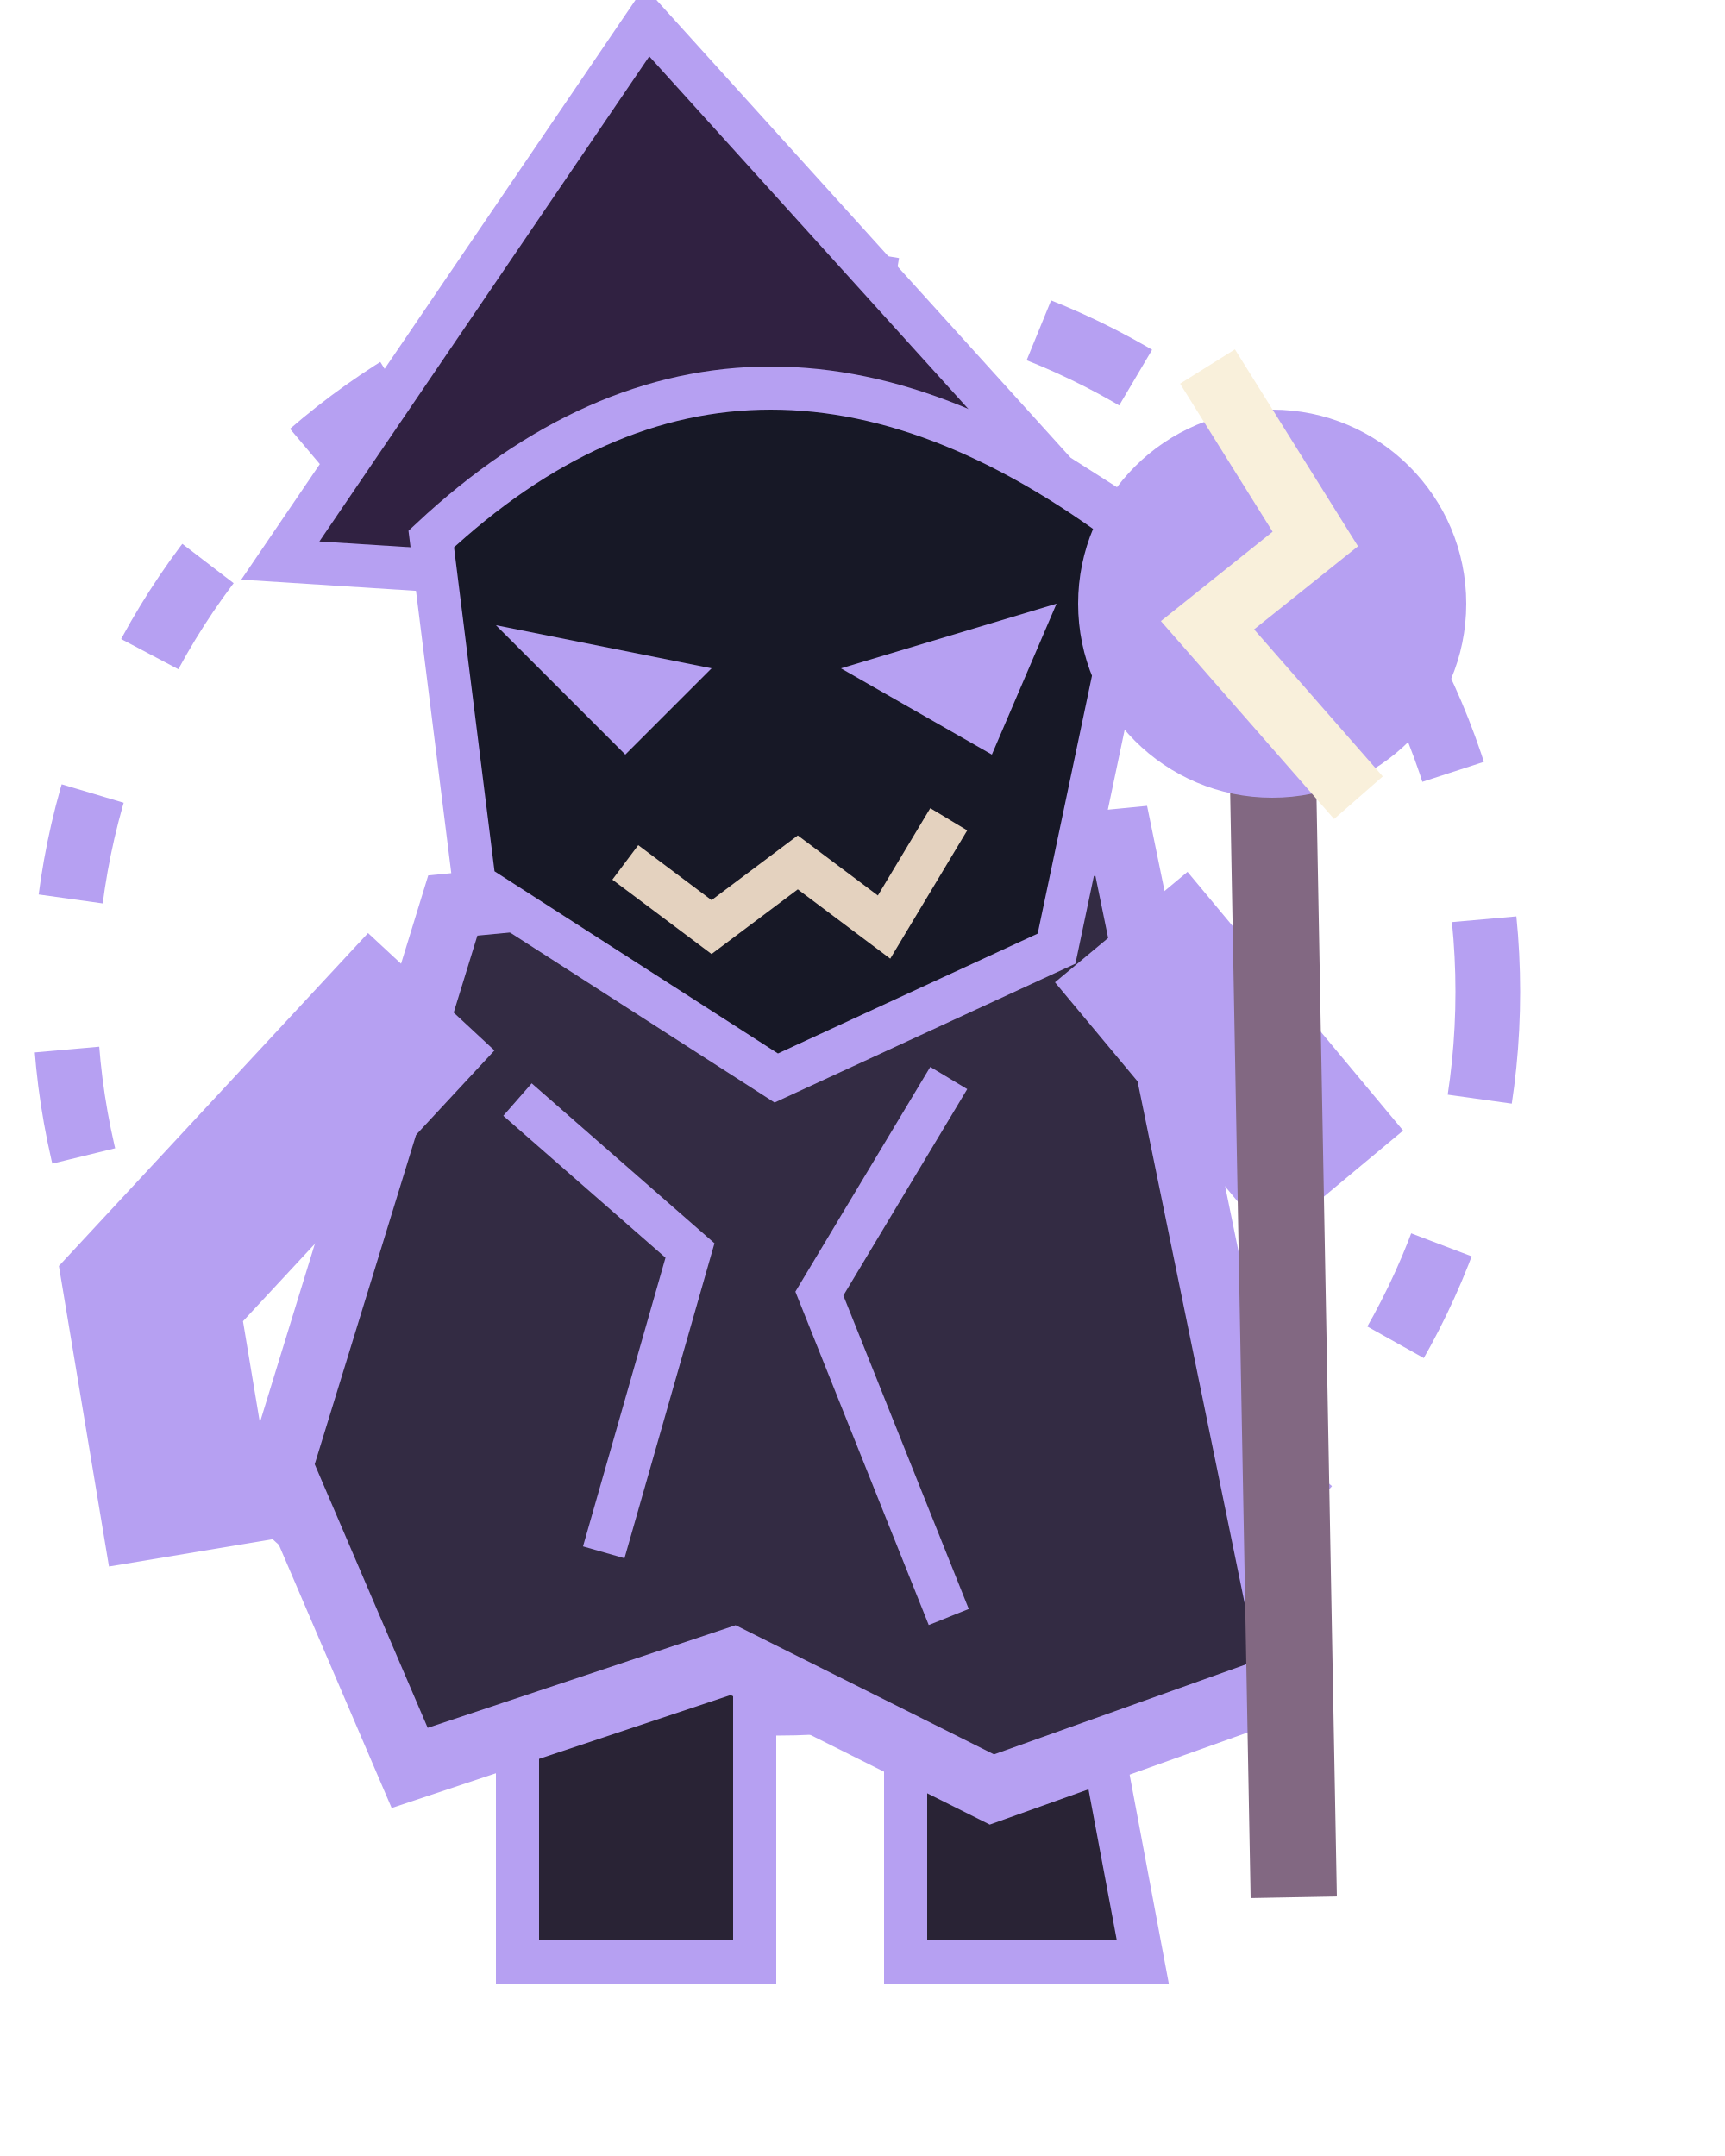
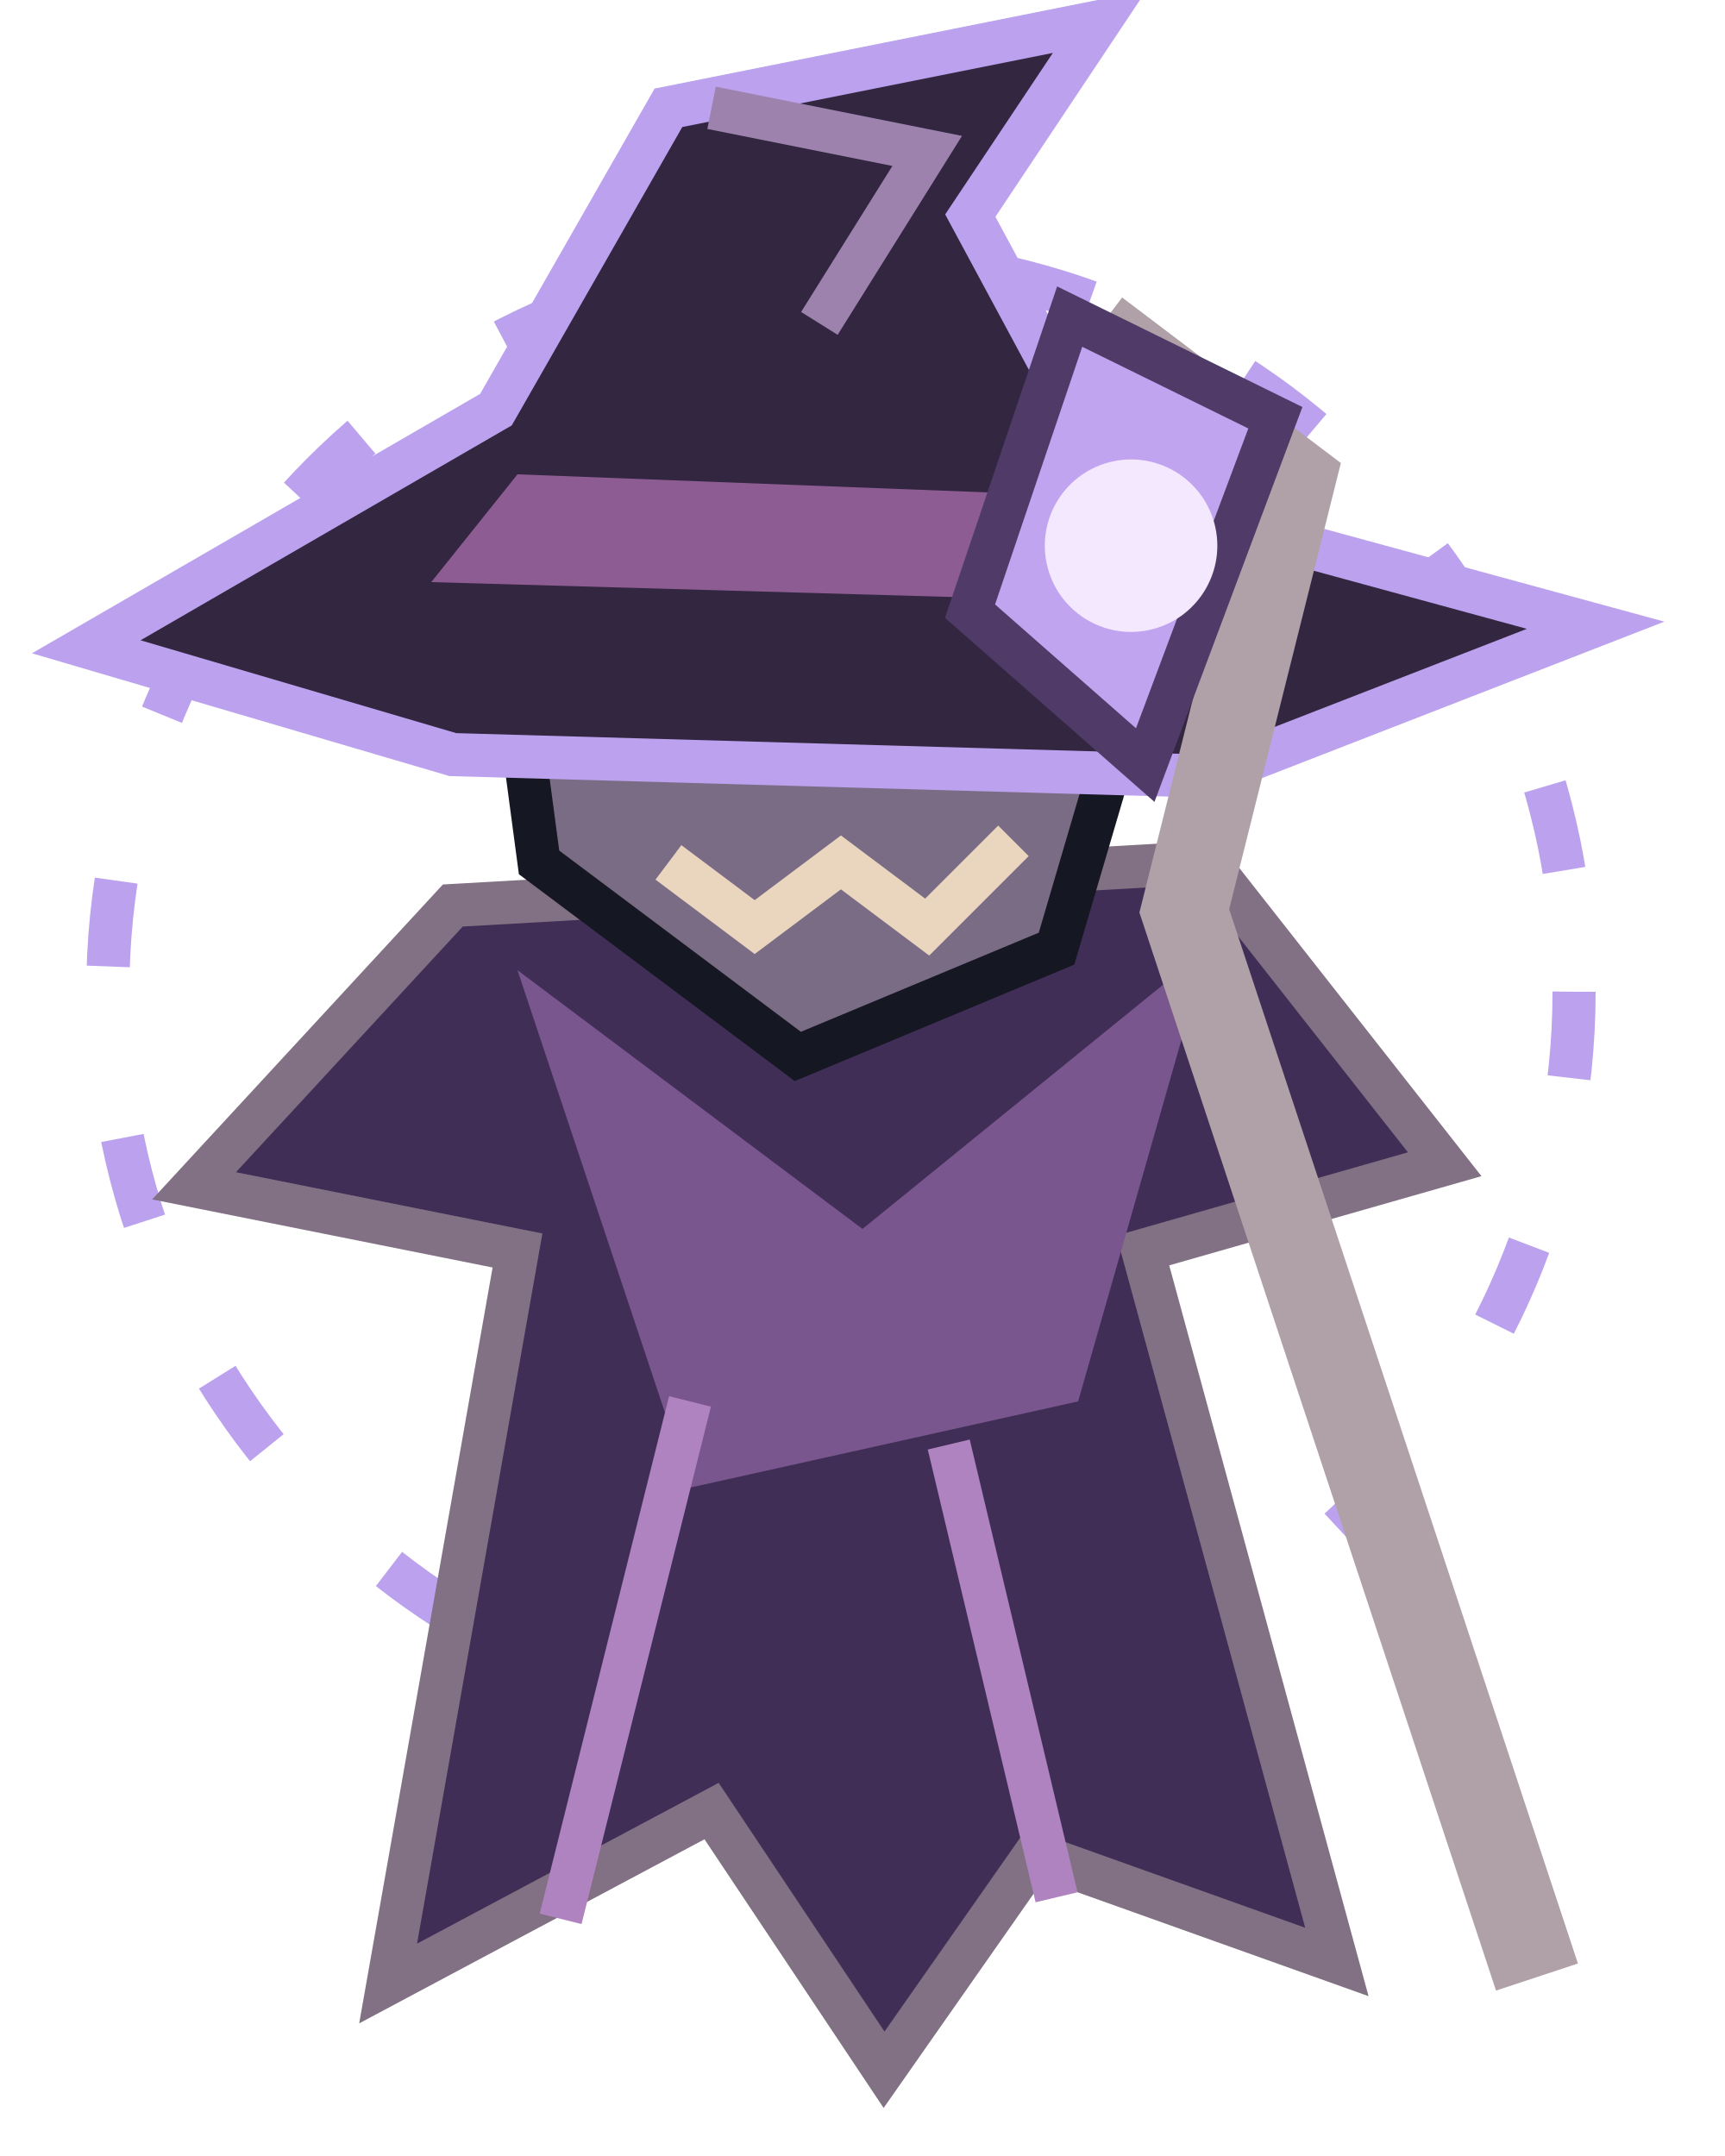
<svg xmlns="http://www.w3.org/2000/svg" width="80" height="100" viewBox="0 0 80 100">
-   <circle cx="36" cy="46" r="33" fill="none" stroke="#b6a0f2" stroke-width="3" stroke-dasharray="5 7" />
-   <g transform="rotate(0 36 55)">
-     <path d="M24 75L24 91H35L35 75M42 75L42 91H53L50 75" fill="#292335" stroke="#b6a0f2" stroke-width="2" />
-     <path d="M21 42L52 39L60 78L46 83L34 77L19 82L13 68Z" fill="#332b43" stroke="#b6a0f2" stroke-width="3" />
-     <path d="M20 46L7 60L9 72M52 43L62 55" fill="none" stroke="#b6a0f2" stroke-width="8" />
-     <path d="M13 26L30 1L49 22L60 29Z" fill="#302141" stroke="#b6a0f2" stroke-width="2" />
-     <path d="M20 25Q35 11 53 25L49 44L36 50L22 41Z" fill="#171826" stroke="#b6a0f2" stroke-width="2" />
-     <path d="M23 29L33 31L29 35Z M39 31L49 28L46 35Z" fill="#b6a0f2" />
-     <path d="M29 40L33 43L37 40L41 43L44 38" fill="none" stroke="#e4d2bf" stroke-width="2" />
-     <path d="M24 51L32 58L28 72M44 50L38 60L44 75" fill="none" stroke="#b6a0f2" stroke-width="2" />
-     <path d="M59 34L60 88" stroke="#826882" stroke-width="4" />
-     <circle cx="59" cy="28" r="9" fill="#b6a0f2" />
-     <path d="M56 17L61 25L56 29L63 37" fill="none" stroke="#f9f0db" stroke-width="3" />
+   <circle cx="39" cy="46" r="34" fill="none" stroke="#bca2ee" stroke-width="2" stroke-dasharray="4 8" />
+   <g transform="rotate(0 38 57)" opacity="1">
+     <path d="M21 42L56 40L67 54L53 58L62 91L48 86L41 96L33 84L18 92L24 58L9 55Z" fill="#402e56" stroke="#827184" stroke-width="2" />
+     <path d="M24 45L40 57L56 44L50 65L32 69Z" fill="#79568d" />
+     <path d="M32 65L26 89M44 67L49 88" stroke="#ae83bf" stroke-width="2" />
+     <path d="M23 25Q39 13 54 27L49 44L37 49L25 40Z" fill="#7b6c86" stroke="#151722" stroke-width="2" />
+     <path d="M27 29L35 31L32 35Z M42 31L50 28L46 35Z" fill="#bca2ee" />
+     <path d="M31 40L35 43L39 40L43 43L47 39" fill="none" stroke="#ead5bf" stroke-width="2" />
+     <path d="M4 30L23 19L31 5L51 1L45 10L52 23L74 29L56 36L21 35Z" fill="#332641" stroke="#bca2ee" stroke-width="2" />
+     <path d="M24 22L50 23L55 28L20 27Z" fill="#8d5c93" />
+     <path d="M33 5L43 7L38 15" fill="none" stroke="#9c82ad" stroke-width="2" />
+     <g transform="rotate(-15 67 68)">
+       <path d="M65 92L62 40L72 22L65 13" fill="none" stroke="#b0a1a8" stroke-width="4" />
+       <path d="M64 12L72 19L62 33L56 24Z" fill="#c0a4f0" stroke="#503b68" stroke-width="2" />
+       <circle cx="64" cy="23" r="4" fill="#f4e8ff" />
+     </g>
  </g>
</svg>
